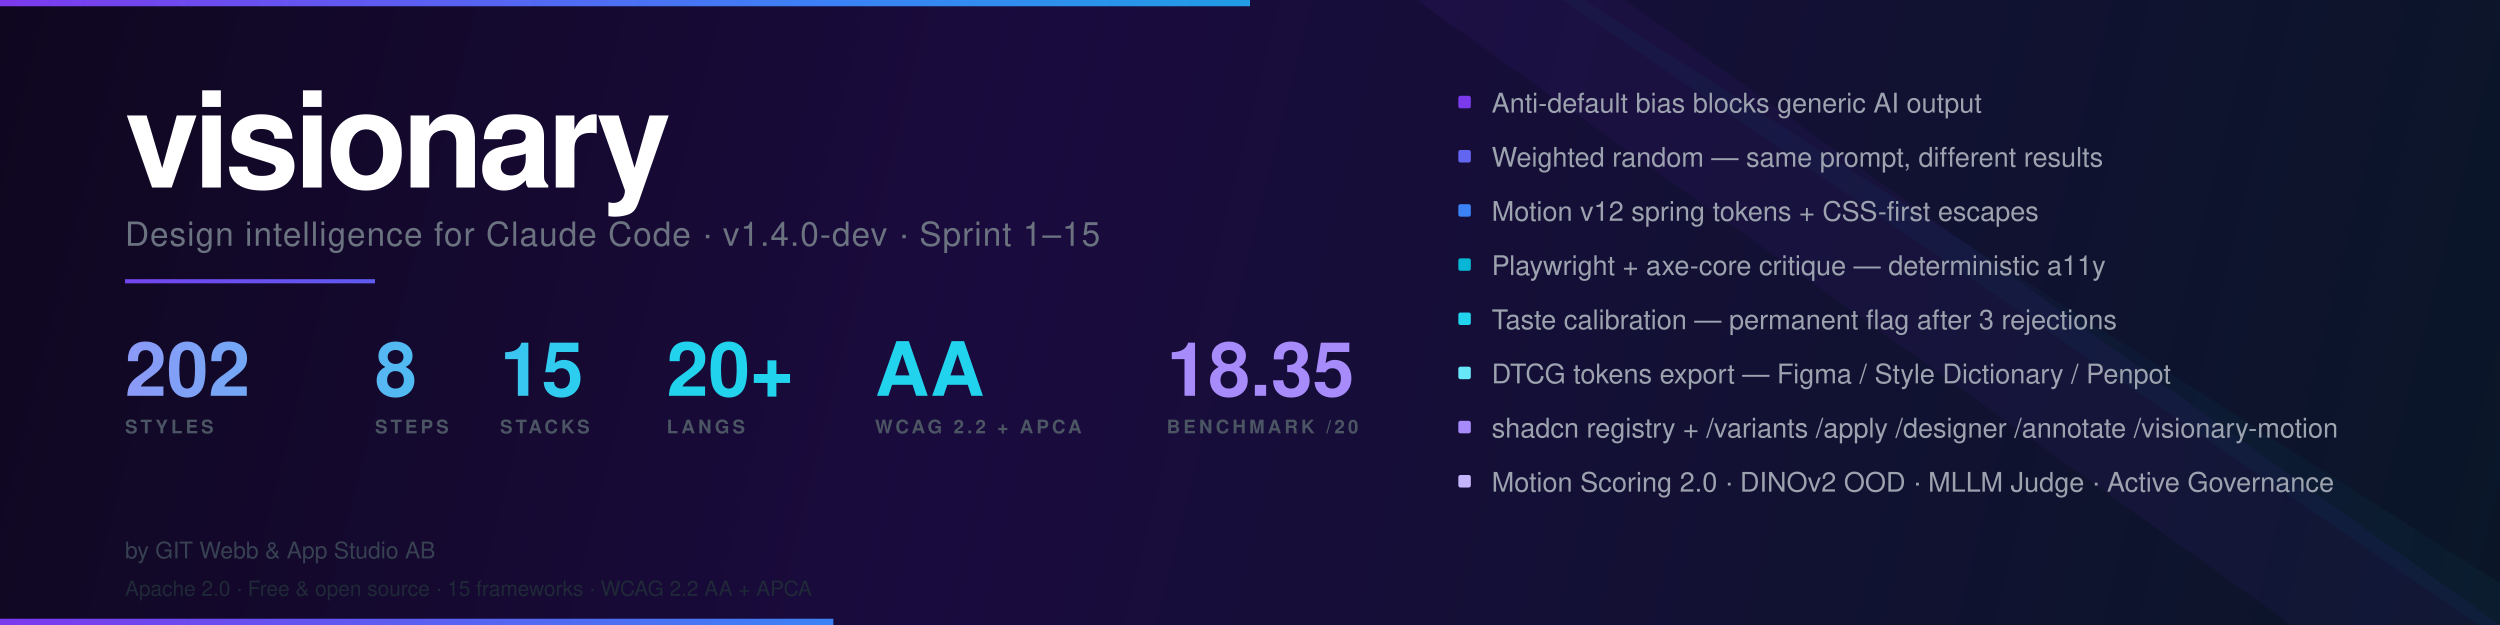
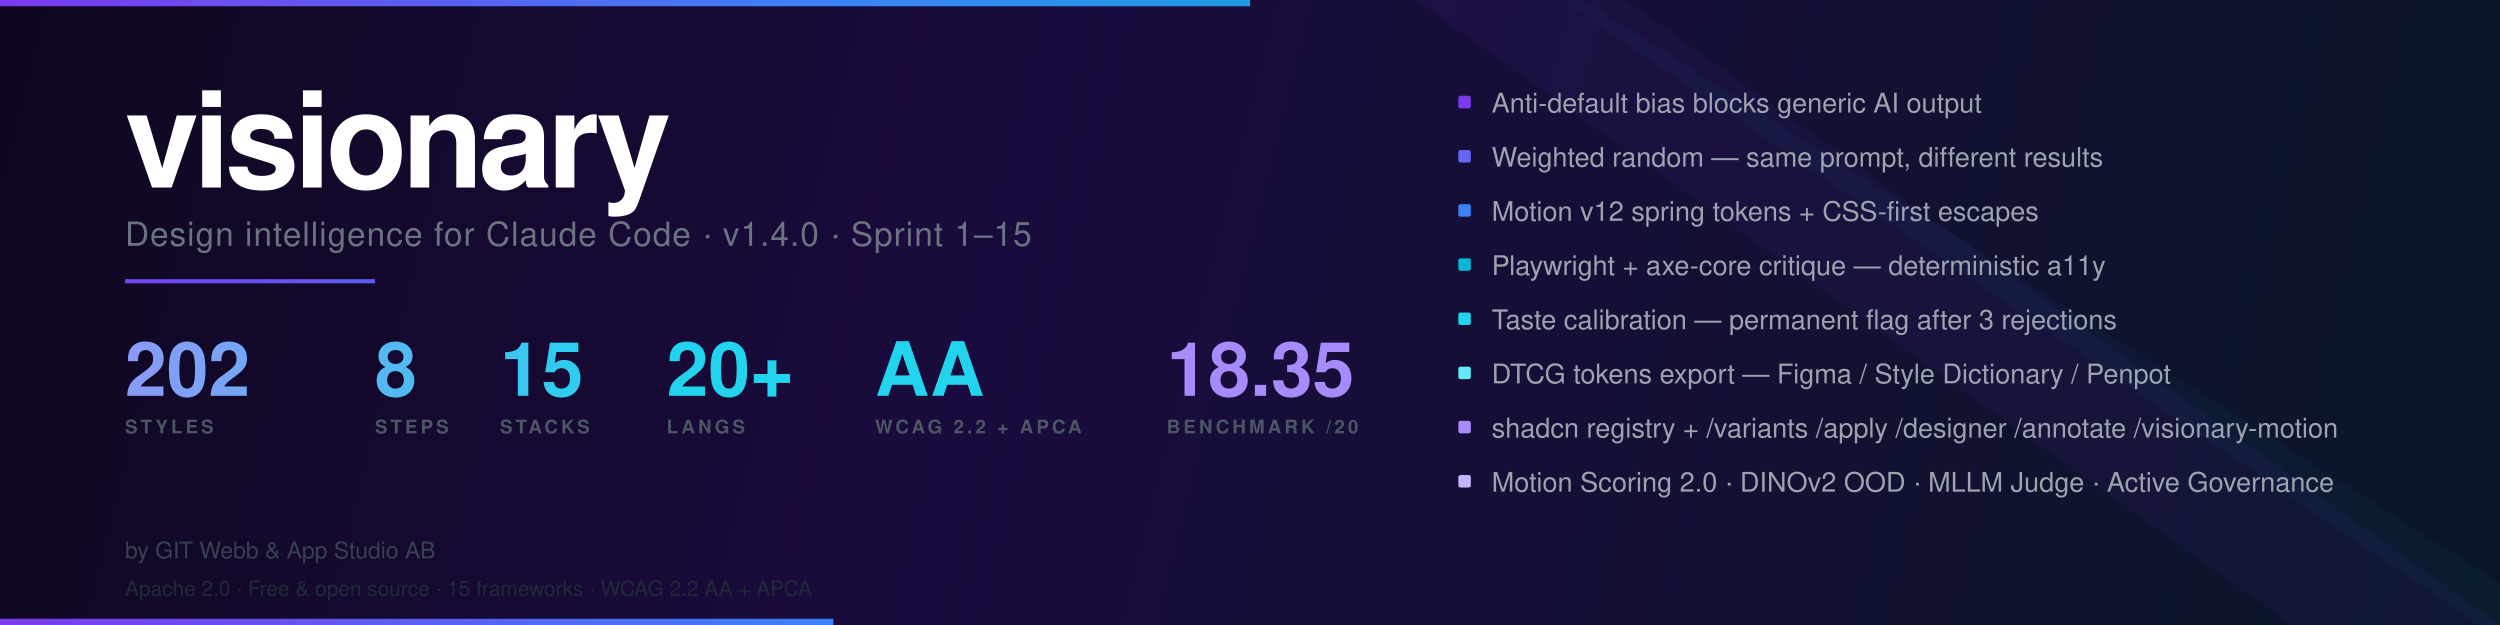
<svg xmlns="http://www.w3.org/2000/svg" viewBox="0 0 1200 300" fill="none">
  <defs>
    <linearGradient id="g1" x1="0" y1="0" x2="1200" y2="300" gradientUnits="userSpaceOnUse">
      <stop offset="0%" stop-color="#0F0720" />
      <stop offset="40%" stop-color="#1A0B3E" />
      <stop offset="100%" stop-color="#0A1628" />
    </linearGradient>
    <linearGradient id="g2" x1="0" y1="0" x2="800" y2="0" gradientUnits="userSpaceOnUse">
      <stop offset="0%" stop-color="#7C3AED" />
      <stop offset="50%" stop-color="#3B82F6" />
      <stop offset="100%" stop-color="#06B6D4" />
    </linearGradient>
    <linearGradient id="g3" x1="0" y1="0" x2="300" y2="0" gradientUnits="userSpaceOnUse">
      <stop offset="0%" stop-color="#A78BFA" />
      <stop offset="100%" stop-color="#22D3EE" />
    </linearGradient>
    <linearGradient id="g4" x1="0" y1="0" x2="200" y2="0" gradientUnits="userSpaceOnUse">
      <stop offset="0%" stop-color="#22D3EE" />
      <stop offset="100%" stop-color="#A78BFA" />
    </linearGradient>
  </defs>
  <rect width="1200" height="300" fill="url(#g1)" />
  <polygon points="680,0 780,0 1200,300 1100,300" fill="#7C3AED" opacity="0.06" />
  <polygon points="750,0 760,0 1200,280 1200,300 1190,300" fill="#06B6D4" opacity="0.04" />
  <rect x="0" y="0" width="600" height="3" fill="url(#g2)" />
  <text x="60" y="90" font-family="'Helvetica Neue', Helvetica, Arial, sans-serif" font-size="64" font-weight="700" fill="#FFFFFF" letter-spacing="-2.5">visionary</text>
-   <text x="60" y="118" font-family="'Helvetica Neue', Helvetica, Arial, sans-serif" font-size="16" font-weight="400" fill="#6B7280" letter-spacing="0.5">Design intelligence for Claude Code · v1.4.0-dev · Sprint 1–15</text>
+   <text x="60" y="118" font-family="'Helvetica Neue', Helvetica, Arial, sans-serif" font-size="16" font-weight="400" fill="#6B7280" letter-spacing="0.5">Design intelligence for Claude Code · v1.4.0 · Sprint 1–15</text>
  <rect x="60" y="134" width="120" height="2" fill="url(#g2)" />
  <g font-family="'Helvetica Neue', Helvetica, Arial, sans-serif">
    <text x="60" y="190" font-size="36" font-weight="700" fill="url(#g3)">202</text>
    <text x="60" y="208" font-size="9" font-weight="600" fill="#4B5563" letter-spacing="1.5">STYLES</text>
    <text x="180" y="190" font-size="36" font-weight="700" fill="url(#g3)">8</text>
    <text x="180" y="208" font-size="9" font-weight="600" fill="#4B5563" letter-spacing="1.5">STEPS</text>
    <text x="240" y="190" font-size="36" font-weight="700" fill="url(#g3)">15</text>
    <text x="240" y="208" font-size="9" font-weight="600" fill="#4B5563" letter-spacing="1.5">STACKS</text>
    <text x="320" y="190" font-size="36" font-weight="700" fill="url(#g3)">20+</text>
    <text x="320" y="208" font-size="9" font-weight="600" fill="#4B5563" letter-spacing="1.5">LANGS</text>
    <text x="420" y="190" font-size="36" font-weight="700" fill="url(#g3)">AA</text>
    <text x="420" y="208" font-size="9" font-weight="600" fill="#4B5563" letter-spacing="1.5">WCAG 2.2 + APCA</text>
    <text x="560" y="190" font-size="36" font-weight="700" fill="url(#g4)">18.35</text>
    <text x="560" y="208" font-size="9" font-weight="600" fill="#4B5563" letter-spacing="1.5">BENCHMARK /20</text>
  </g>
  <g transform="translate(700, 42)" font-family="'Helvetica Neue', Helvetica, Arial, sans-serif" font-size="13" font-weight="500">
    <g transform="translate(0, 0)">
      <rect width="6" height="6" fill="#7C3AED" rx="1" y="4" />
      <text x="16" y="12" fill="#9CA3AF">Anti-default bias blocks generic AI output</text>
    </g>
    <g transform="translate(0, 26)">
      <rect width="6" height="6" fill="#6366F1" rx="1" y="4" />
      <text x="16" y="12" fill="#9CA3AF">Weighted random — same prompt, different results</text>
    </g>
    <g transform="translate(0, 52)">
      <rect width="6" height="6" fill="#3B82F6" rx="1" y="4" />
      <text x="16" y="12" fill="#9CA3AF">Motion v12 spring tokens + CSS-first escapes</text>
    </g>
    <g transform="translate(0, 78)">
      <rect width="6" height="6" fill="#06B6D4" rx="1" y="4" />
      <text x="16" y="12" fill="#9CA3AF">Playwright + axe-core critique — deterministic a11y</text>
    </g>
    <g transform="translate(0, 104)">
      <rect width="6" height="6" fill="#22D3EE" rx="1" y="4" />
      <text x="16" y="12" fill="#9CA3AF">Taste calibration — permanent flag after 3 rejections</text>
    </g>
    <g transform="translate(0, 130)">
      <rect width="6" height="6" fill="#67E8F9" rx="1" y="4" />
      <text x="16" y="12" fill="#9CA3AF">DTCG tokens export — Figma / Style Dictionary / Penpot</text>
    </g>
    <g transform="translate(0, 156)">
      <rect width="6" height="6" fill="#A78BFA" rx="1" y="4" />
      <text x="16" y="12" fill="#9CA3AF">shadcn registry + /variants /apply /designer /annotate /visionary-motion</text>
    </g>
    <g transform="translate(0, 182)">
      <rect width="6" height="6" fill="#C4B5FD" rx="1" y="4" />
      <text x="16" y="12" fill="#9CA3AF">Motion Scoring 2.0 · DINOv2 OOD · MLLM Judge · Active Governance</text>
    </g>
  </g>
  <text x="60" y="268" font-family="'Helvetica Neue', Helvetica, Arial, sans-serif" font-size="11" font-weight="400" fill="#374151">by GIT Webb &amp; App Studio AB</text>
  <text x="60" y="286" font-family="'Helvetica Neue', Helvetica, Arial, sans-serif" font-size="10" font-weight="400" fill="#1F2937">Apache 2.0 · Free &amp; open source · 15 frameworks · WCAG 2.2 AA + APCA</text>
  <rect x="0" y="297" width="400" height="3" fill="url(#g2)" />
</svg>
